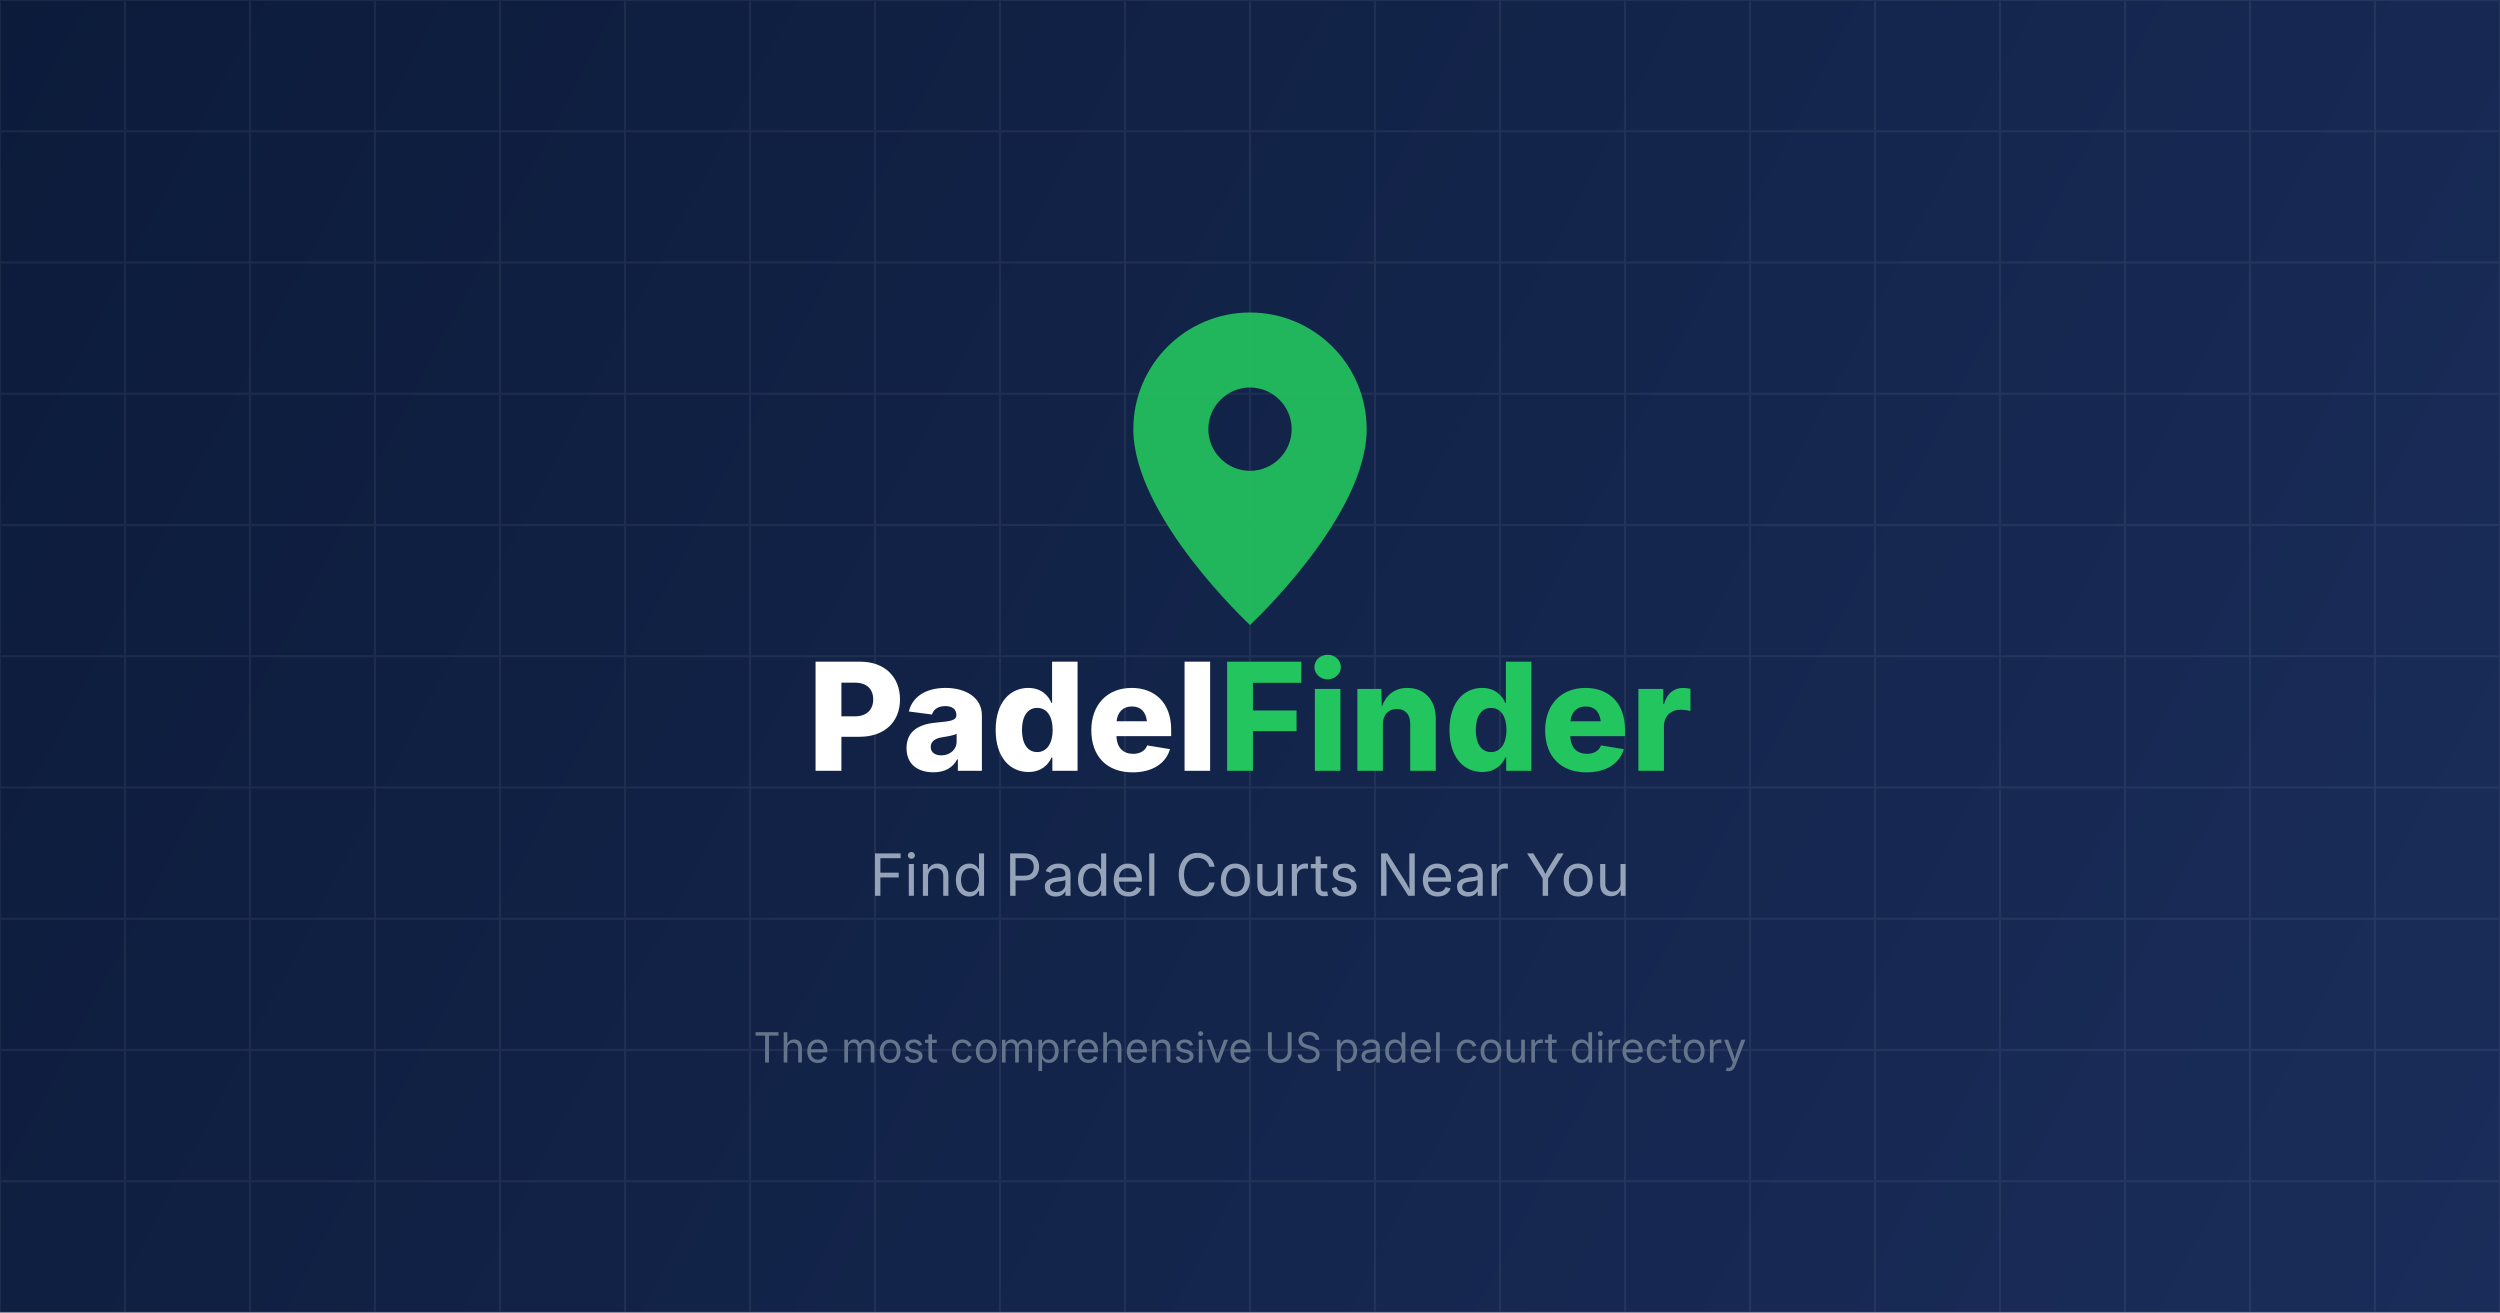
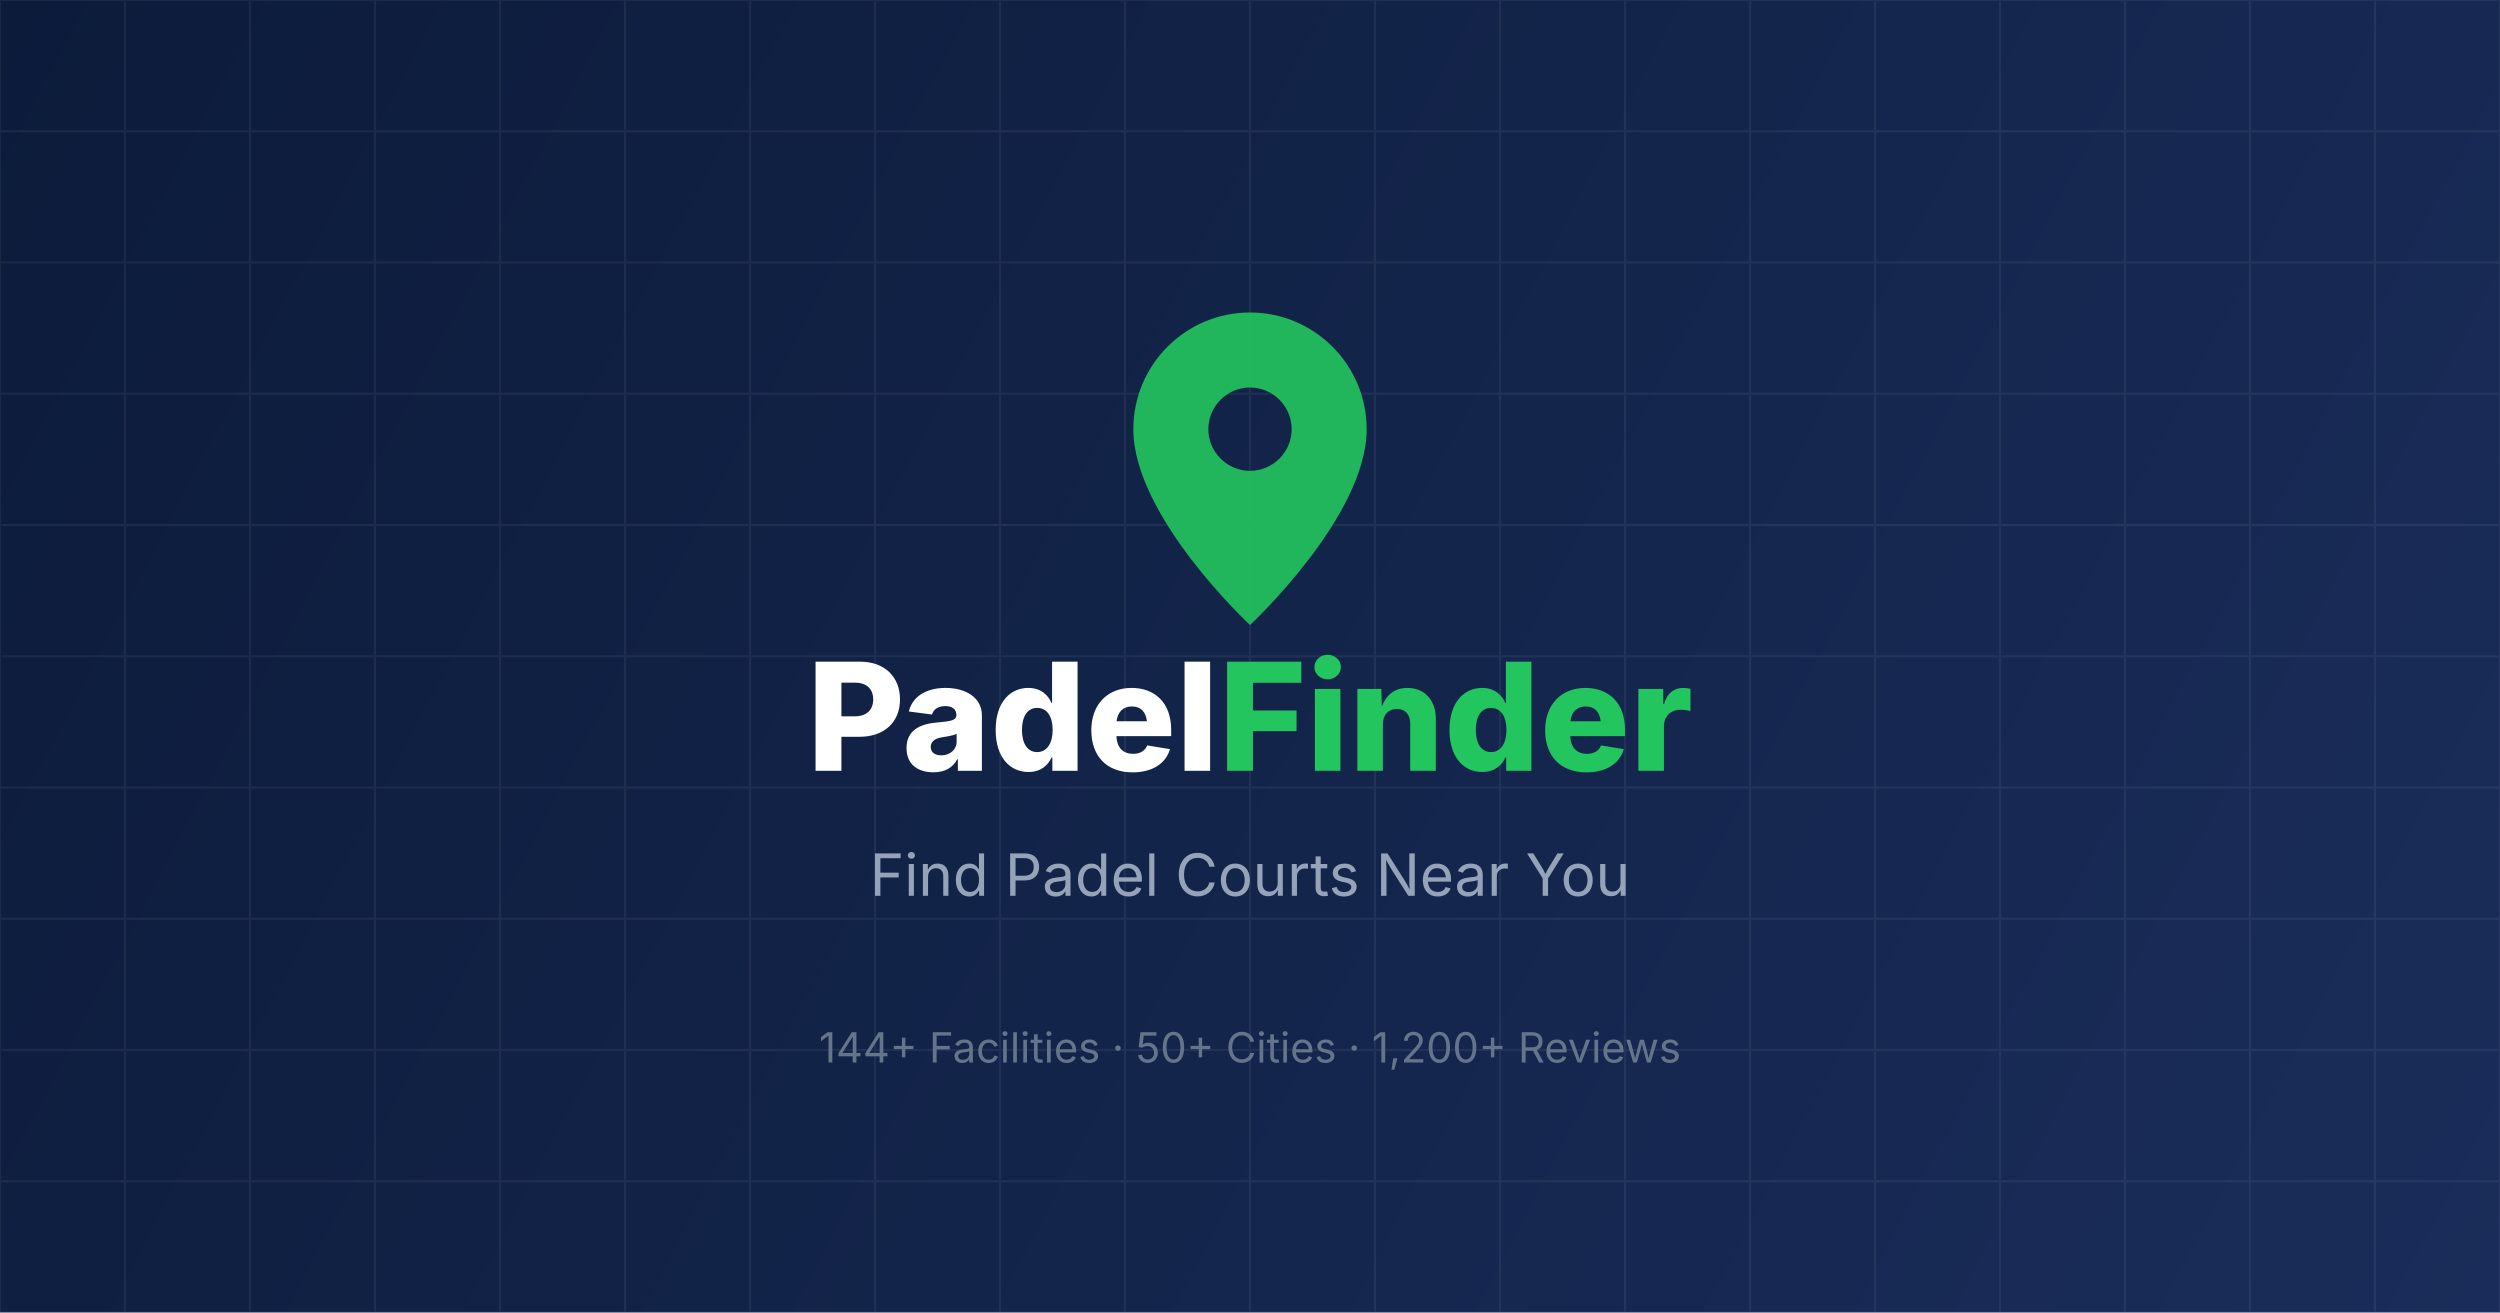
<svg xmlns="http://www.w3.org/2000/svg" width="1200" height="630" viewBox="0 0 1200 630" fill="none">
  <defs>
    <linearGradient id="bg" x1="0" y1="0" x2="1200" y2="630" gradientUnits="userSpaceOnUse">
      <stop offset="0%" stop-color="#0c1b3a" />
      <stop offset="100%" stop-color="#1a2d5a" />
    </linearGradient>
    <linearGradient id="accent" x1="0" y1="0" x2="200" y2="0" gradientUnits="userSpaceOnUse">
      <stop offset="0%" stop-color="#22c55e" />
      <stop offset="100%" stop-color="#16a34a" />
    </linearGradient>
  </defs>
  <rect width="1200" height="630" fill="url(#bg)" />
  <g opacity="0.06">
    <line x1="0" y1="0" x2="0" y2="630" stroke="white" stroke-width="1" />
    <line x1="60" y1="0" x2="60" y2="630" stroke="white" stroke-width="1" />
    <line x1="120" y1="0" x2="120" y2="630" stroke="white" stroke-width="1" />
    <line x1="180" y1="0" x2="180" y2="630" stroke="white" stroke-width="1" />
    <line x1="240" y1="0" x2="240" y2="630" stroke="white" stroke-width="1" />
    <line x1="300" y1="0" x2="300" y2="630" stroke="white" stroke-width="1" />
    <line x1="360" y1="0" x2="360" y2="630" stroke="white" stroke-width="1" />
    <line x1="420" y1="0" x2="420" y2="630" stroke="white" stroke-width="1" />
    <line x1="480" y1="0" x2="480" y2="630" stroke="white" stroke-width="1" />
    <line x1="540" y1="0" x2="540" y2="630" stroke="white" stroke-width="1" />
    <line x1="600" y1="0" x2="600" y2="630" stroke="white" stroke-width="1" />
    <line x1="660" y1="0" x2="660" y2="630" stroke="white" stroke-width="1" />
    <line x1="720" y1="0" x2="720" y2="630" stroke="white" stroke-width="1" />
    <line x1="780" y1="0" x2="780" y2="630" stroke="white" stroke-width="1" />
    <line x1="840" y1="0" x2="840" y2="630" stroke="white" stroke-width="1" />
    <line x1="900" y1="0" x2="900" y2="630" stroke="white" stroke-width="1" />
    <line x1="960" y1="0" x2="960" y2="630" stroke="white" stroke-width="1" />
    <line x1="1020" y1="0" x2="1020" y2="630" stroke="white" stroke-width="1" />
    <line x1="1080" y1="0" x2="1080" y2="630" stroke="white" stroke-width="1" />
    <line x1="1140" y1="0" x2="1140" y2="630" stroke="white" stroke-width="1" />
    <line x1="1200" y1="0" x2="1200" y2="630" stroke="white" stroke-width="1" />
    <line x1="0" y1="0" x2="1200" y2="0" stroke="white" stroke-width="1" />
    <line x1="0" y1="63" x2="1200" y2="63" stroke="white" stroke-width="1" />
    <line x1="0" y1="126" x2="1200" y2="126" stroke="white" stroke-width="1" />
    <line x1="0" y1="189" x2="1200" y2="189" stroke="white" stroke-width="1" />
    <line x1="0" y1="252" x2="1200" y2="252" stroke="white" stroke-width="1" />
    <line x1="0" y1="315" x2="1200" y2="315" stroke="white" stroke-width="1" />
    <line x1="0" y1="378" x2="1200" y2="378" stroke="white" stroke-width="1" />
    <line x1="0" y1="441" x2="1200" y2="441" stroke="white" stroke-width="1" />
    <line x1="0" y1="504" x2="1200" y2="504" stroke="white" stroke-width="1" />
    <line x1="0" y1="567" x2="1200" y2="567" stroke="white" stroke-width="1" />
    <line x1="0" y1="630" x2="1200" y2="630" stroke="white" stroke-width="1" />
  </g>
  <g transform="translate(520, 150)">
    <path d="M80 0C49.1 0 24 25.1 24 56c0 42 56 94 56 94s56-52 56-94C136 25.1 110.9 0 80 0zm0 76c-11 0-20-9-20-20s9-20 20-20 20 9 20 20-9 20-20 20z" fill="#22c55e" opacity="0.9" />
  </g>
  <text x="600" y="370" text-anchor="middle" font-family="system-ui, -apple-system, sans-serif" font-size="72" font-weight="800" fill="white">
    Padel<tspan fill="#22c55e">Finder</tspan>
  </text>
  <text x="600" y="430" text-anchor="middle" font-family="system-ui, -apple-system, sans-serif" font-size="28" fill="#94a3b8">
    Find Padel Courts Near You
  </text>
  <text x="600" y="510" text-anchor="middle" font-family="system-ui, -apple-system, sans-serif" font-size="20" fill="#64748b">
-     The most comprehensive US padel court directory
+     144+ Facilities · 50+ Cities · 1,200+ Reviews
  </text>
</svg>
